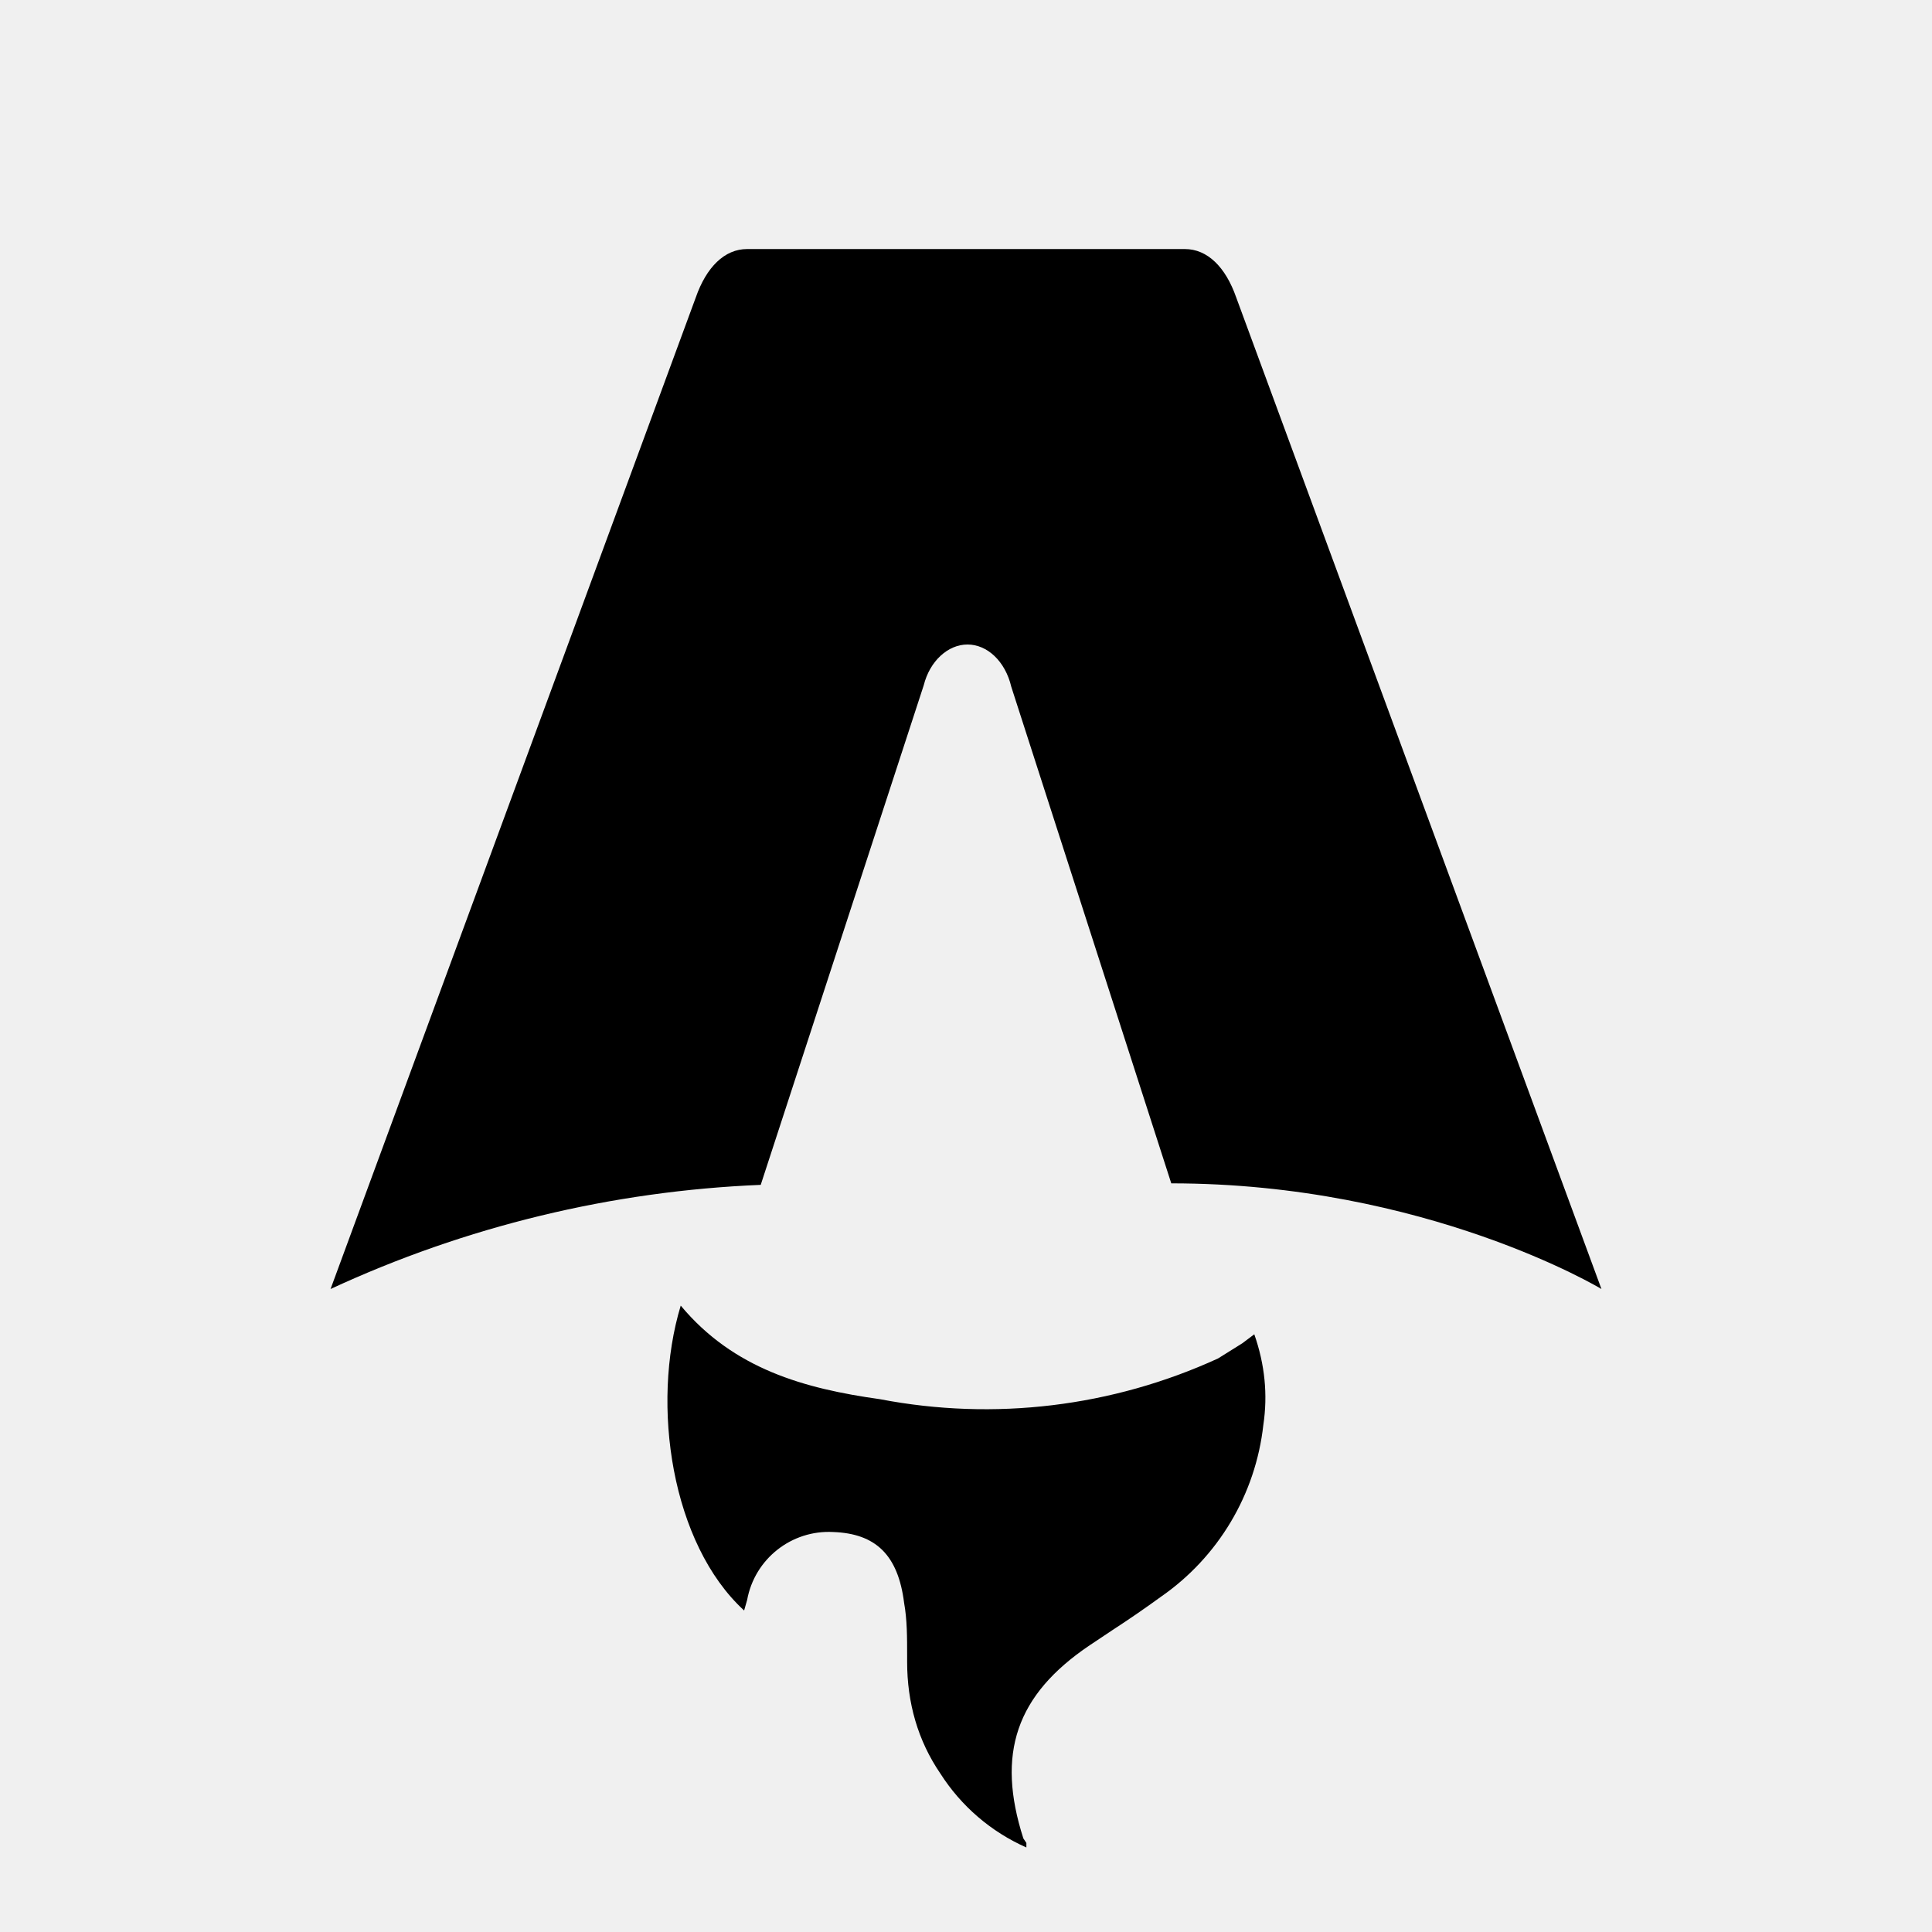
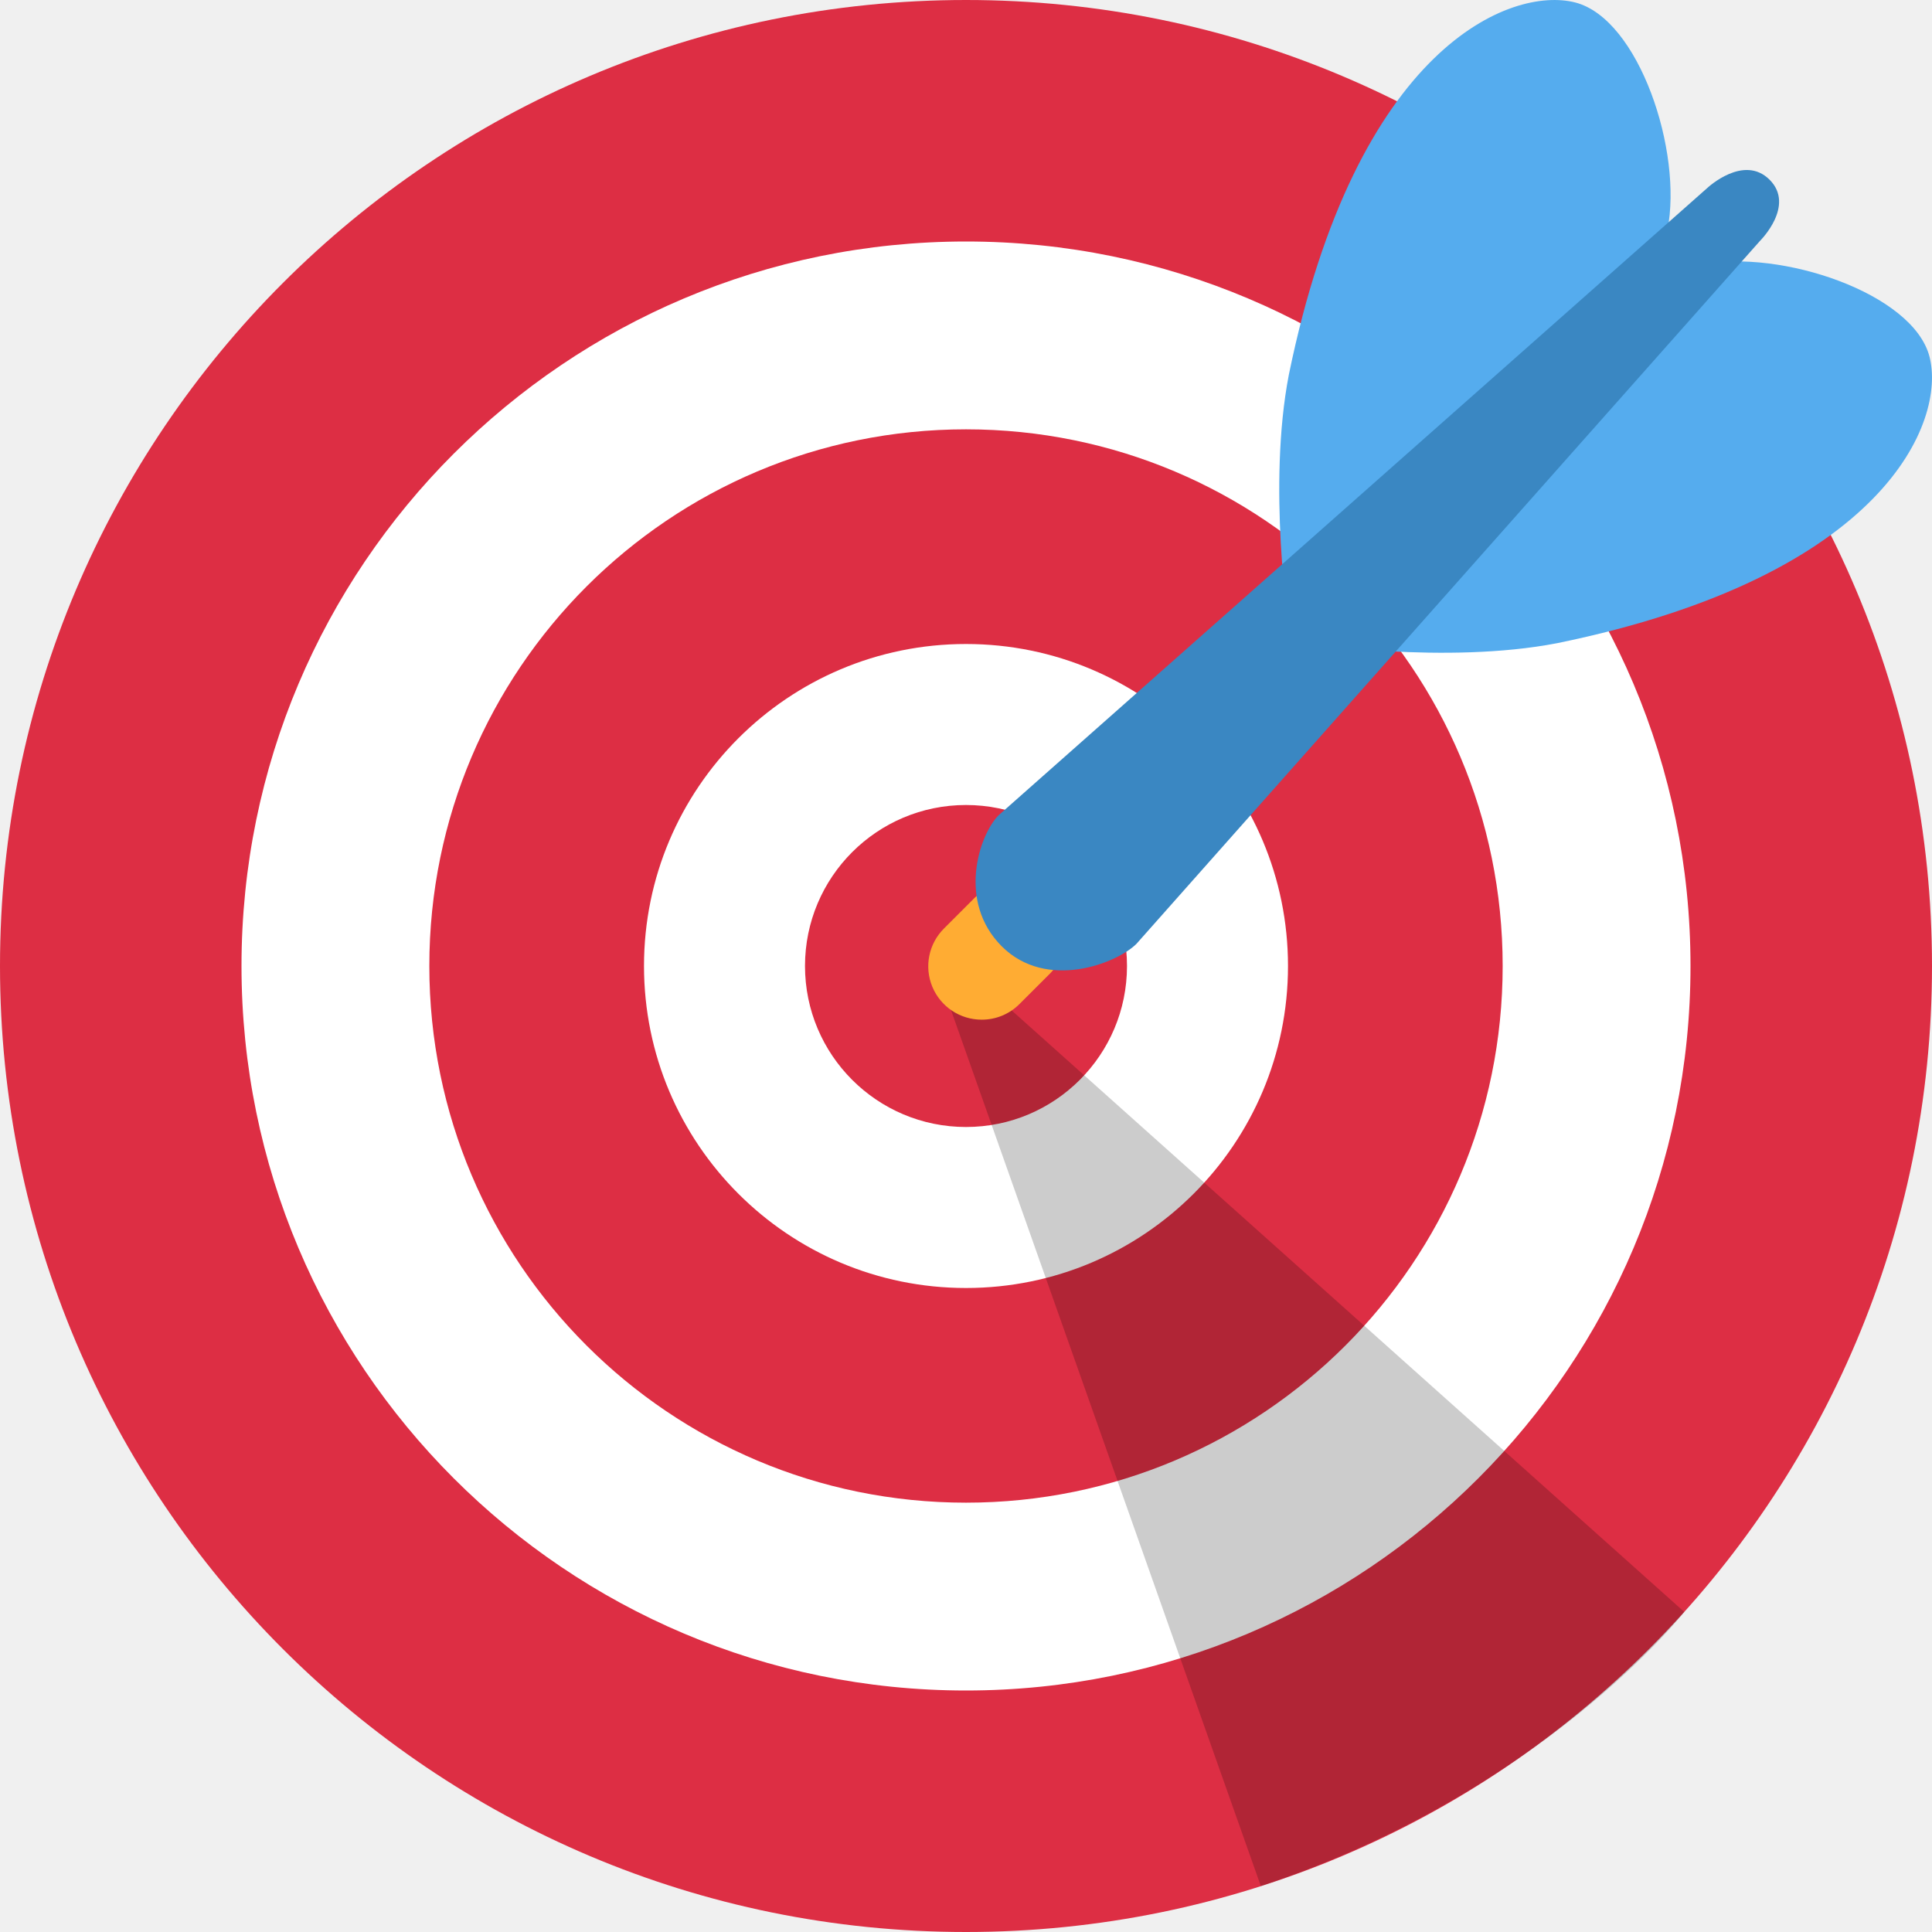
- <svg xmlns="http://www.w3.org/2000/svg" fill="none" viewBox="0 0 128 128">
-   <path d="M50.4 78.5a75.1 75.1 0 0 0-28.5 6.9l24.2-65.7c.7-2 1.9-3.2 3.4-3.2h29c1.5 0 2.7 1.2 3.4 3.2l24.2 65.7s-11.6-7-28.5-7L67 45.5c-.4-1.7-1.6-2.8-2.9-2.8-1.3 0-2.5 1.1-2.9 2.7L50.4 78.5Zm-1.1 28.2Zm-4.2-20.2c-2 6.6-.6 15.8 4.2 20.2a17.5 17.5 0 0 1 .2-.7 5.5 5.5 0 0 1 5.7-4.5c2.8.1 4.3 1.5 4.7 4.7.2 1.1.2 2.3.2 3.5v.4c0 2.7.7 5.2 2.2 7.4a13 13 0 0 0 5.7 4.9v-.3l-.2-.3c-1.8-5.6-.5-9.5 4.4-12.8l1.5-1a73 73 0 0 0 3.2-2.2 16 16 0 0 0 6.8-11.4c.3-2 .1-4-.6-6l-.8.6-1.6 1a37 37 0 0 1-22.4 2.7c-5-.7-9.7-2-13.2-6.2Z" />
-   <style>
-         path { fill: #000; }
-         @media (prefers-color-scheme: dark) {
-             path { fill: #FFF; }
-         }
-     </style>
+ <svg xmlns="http://www.w3.org/2000/svg" version="1.1" width="800px" height="800px">
+   <svg width="800px" height="800px" viewBox="0 0 36 36" aria-hidden="true" role="img" class="iconify iconify--twemoji" preserveAspectRatio="xMidYMid meet">
+     <circle fill="#DD2E44" cx="18" cy="18" r="18" />
+     <circle fill="#FFF" cx="18" cy="18" r="13.5" />
+     <circle fill="#DD2E44" cx="18" cy="18" r="10" />
+     <circle fill="#FFF" cx="18" cy="18" r="6" />
+     <circle fill="#DD2E44" cx="18" cy="18" r="3" />
+     <path opacity=".2" d="M18.24 18.282l13.144 11.754s-2.647 3.376-7.89 5.109L17.579 18.42l.661-.138z" fill="#000000" />
+     <path fill="#FFAC33" d="M18.294 19a.994.994 0 0 1-.704-1.699l.563-.563a.995.995 0 0 1 1.408 1.407l-.564.563a.987.987 0 0 1-.703.292z" />
+     <path fill="#55ACEE" d="M24.016 6.981c-.403 2.079 0 4.691 0 4.691l7.054-7.388c.291-1.454-.528-3.932-1.718-4.238c-1.19-.306-4.079.803-5.336 6.935zm5.003 5.003c-2.079.403-4.691 0-4.691 0l7.388-7.054c1.454-.291 3.932.528 4.238 1.718c.306 1.19-.803 4.079-6.935 5.336z" />
+     <path fill="#3A87C2" d="M32.798 4.485L21.176 17.587c-.362.362-1.673.882-2.51.046c-.836-.836-.419-2.08-.057-2.443L31.815 3.501s.676-.635 1.159-.152s-.176 1.136-.176 1.136z" />
+   </svg>
+   <style>@media (prefers-color-scheme: light) { :root { filter: none; } }
+ </style>
</svg>
